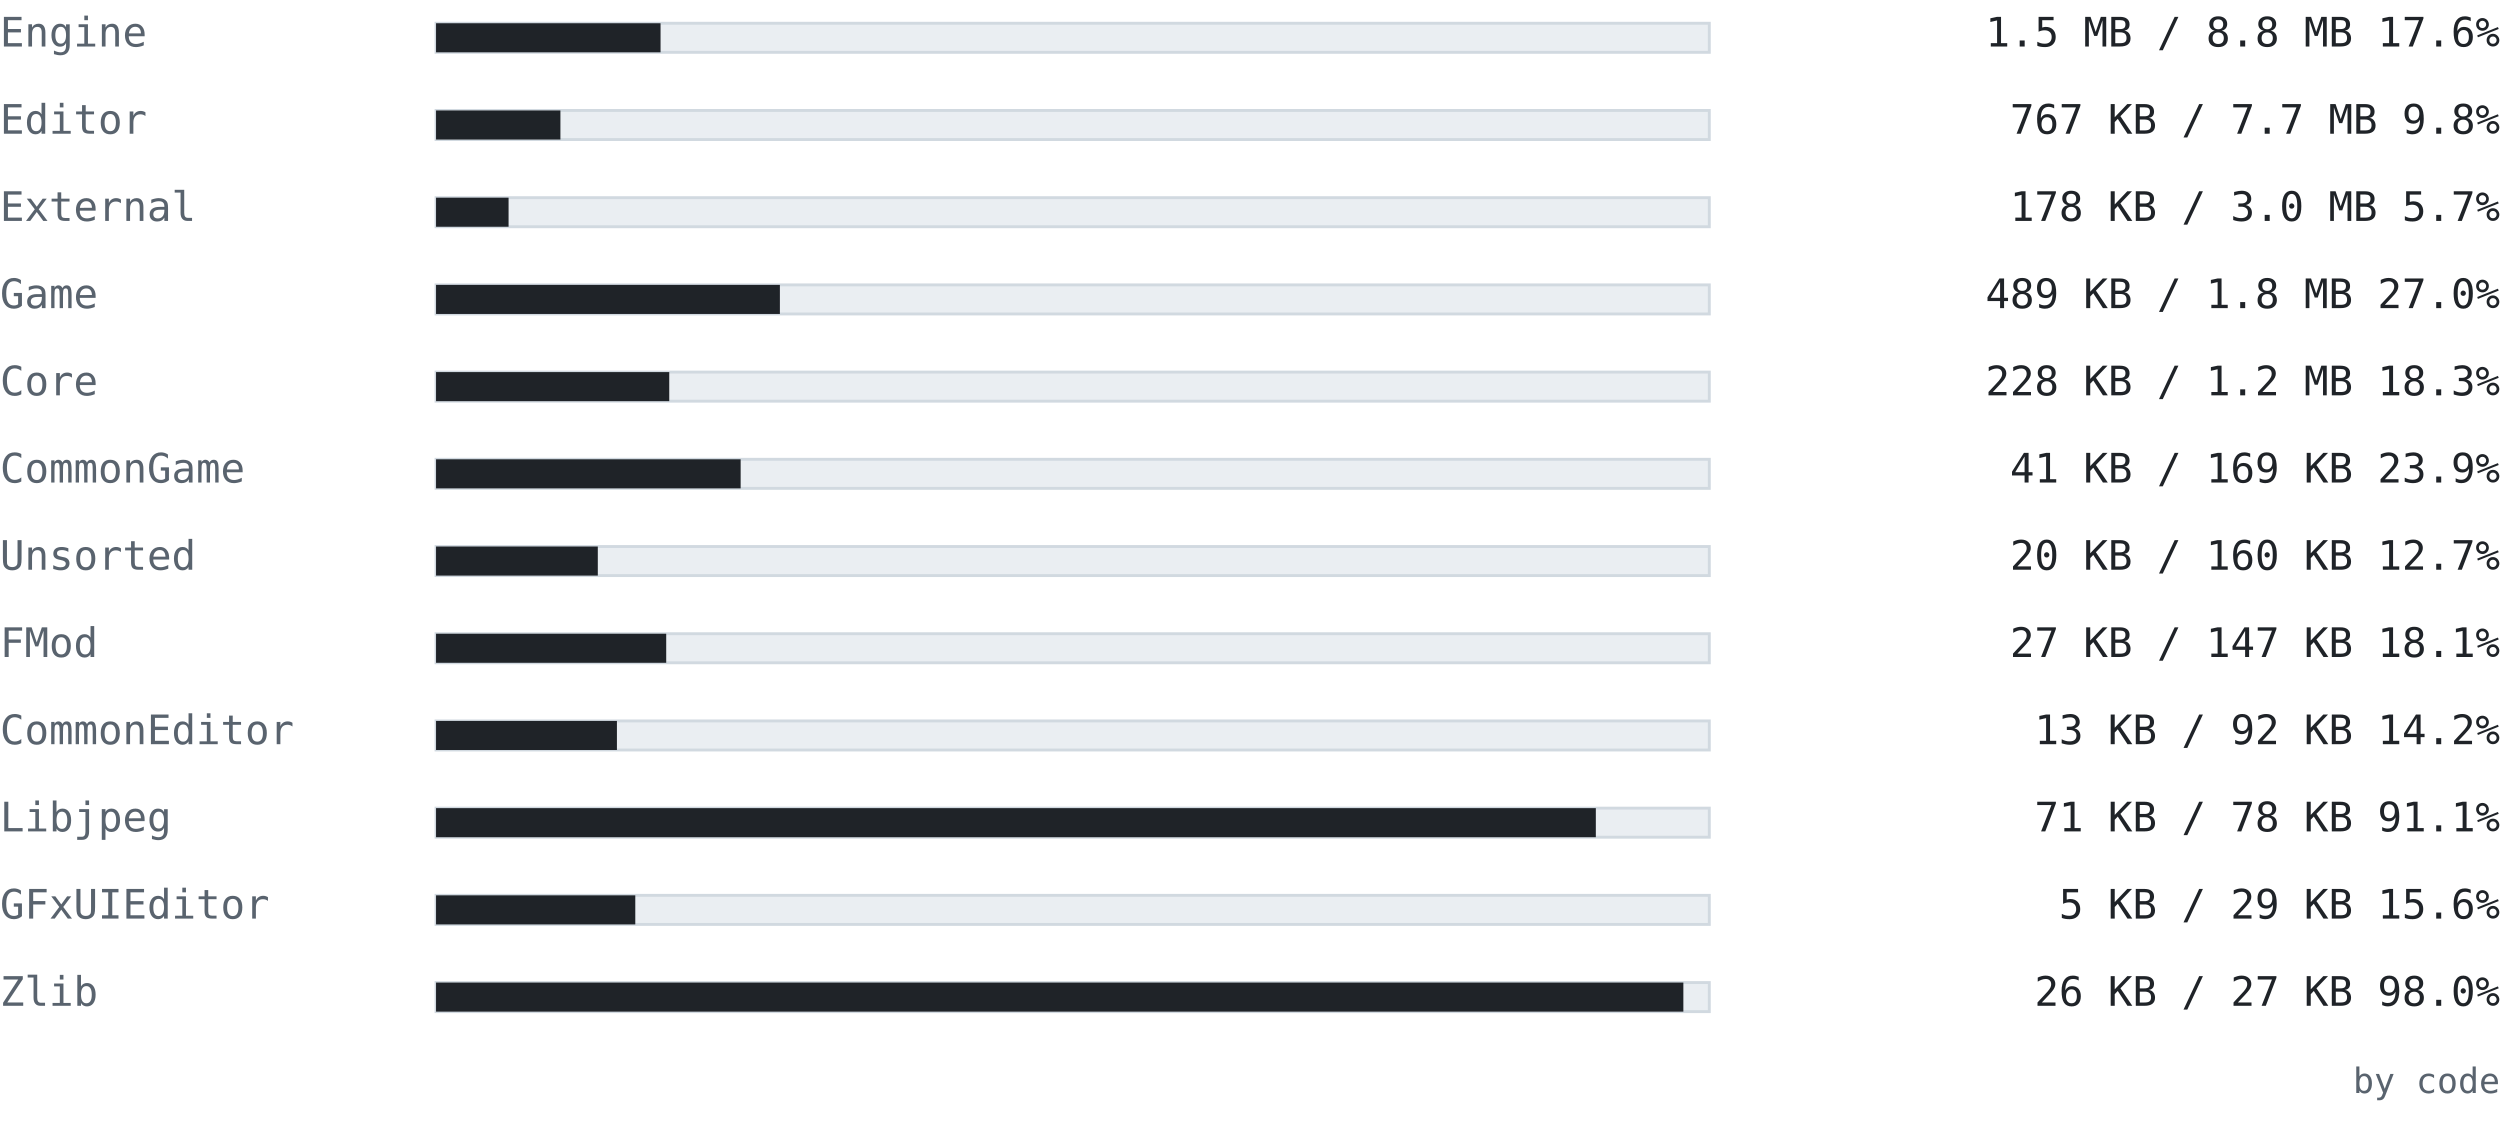
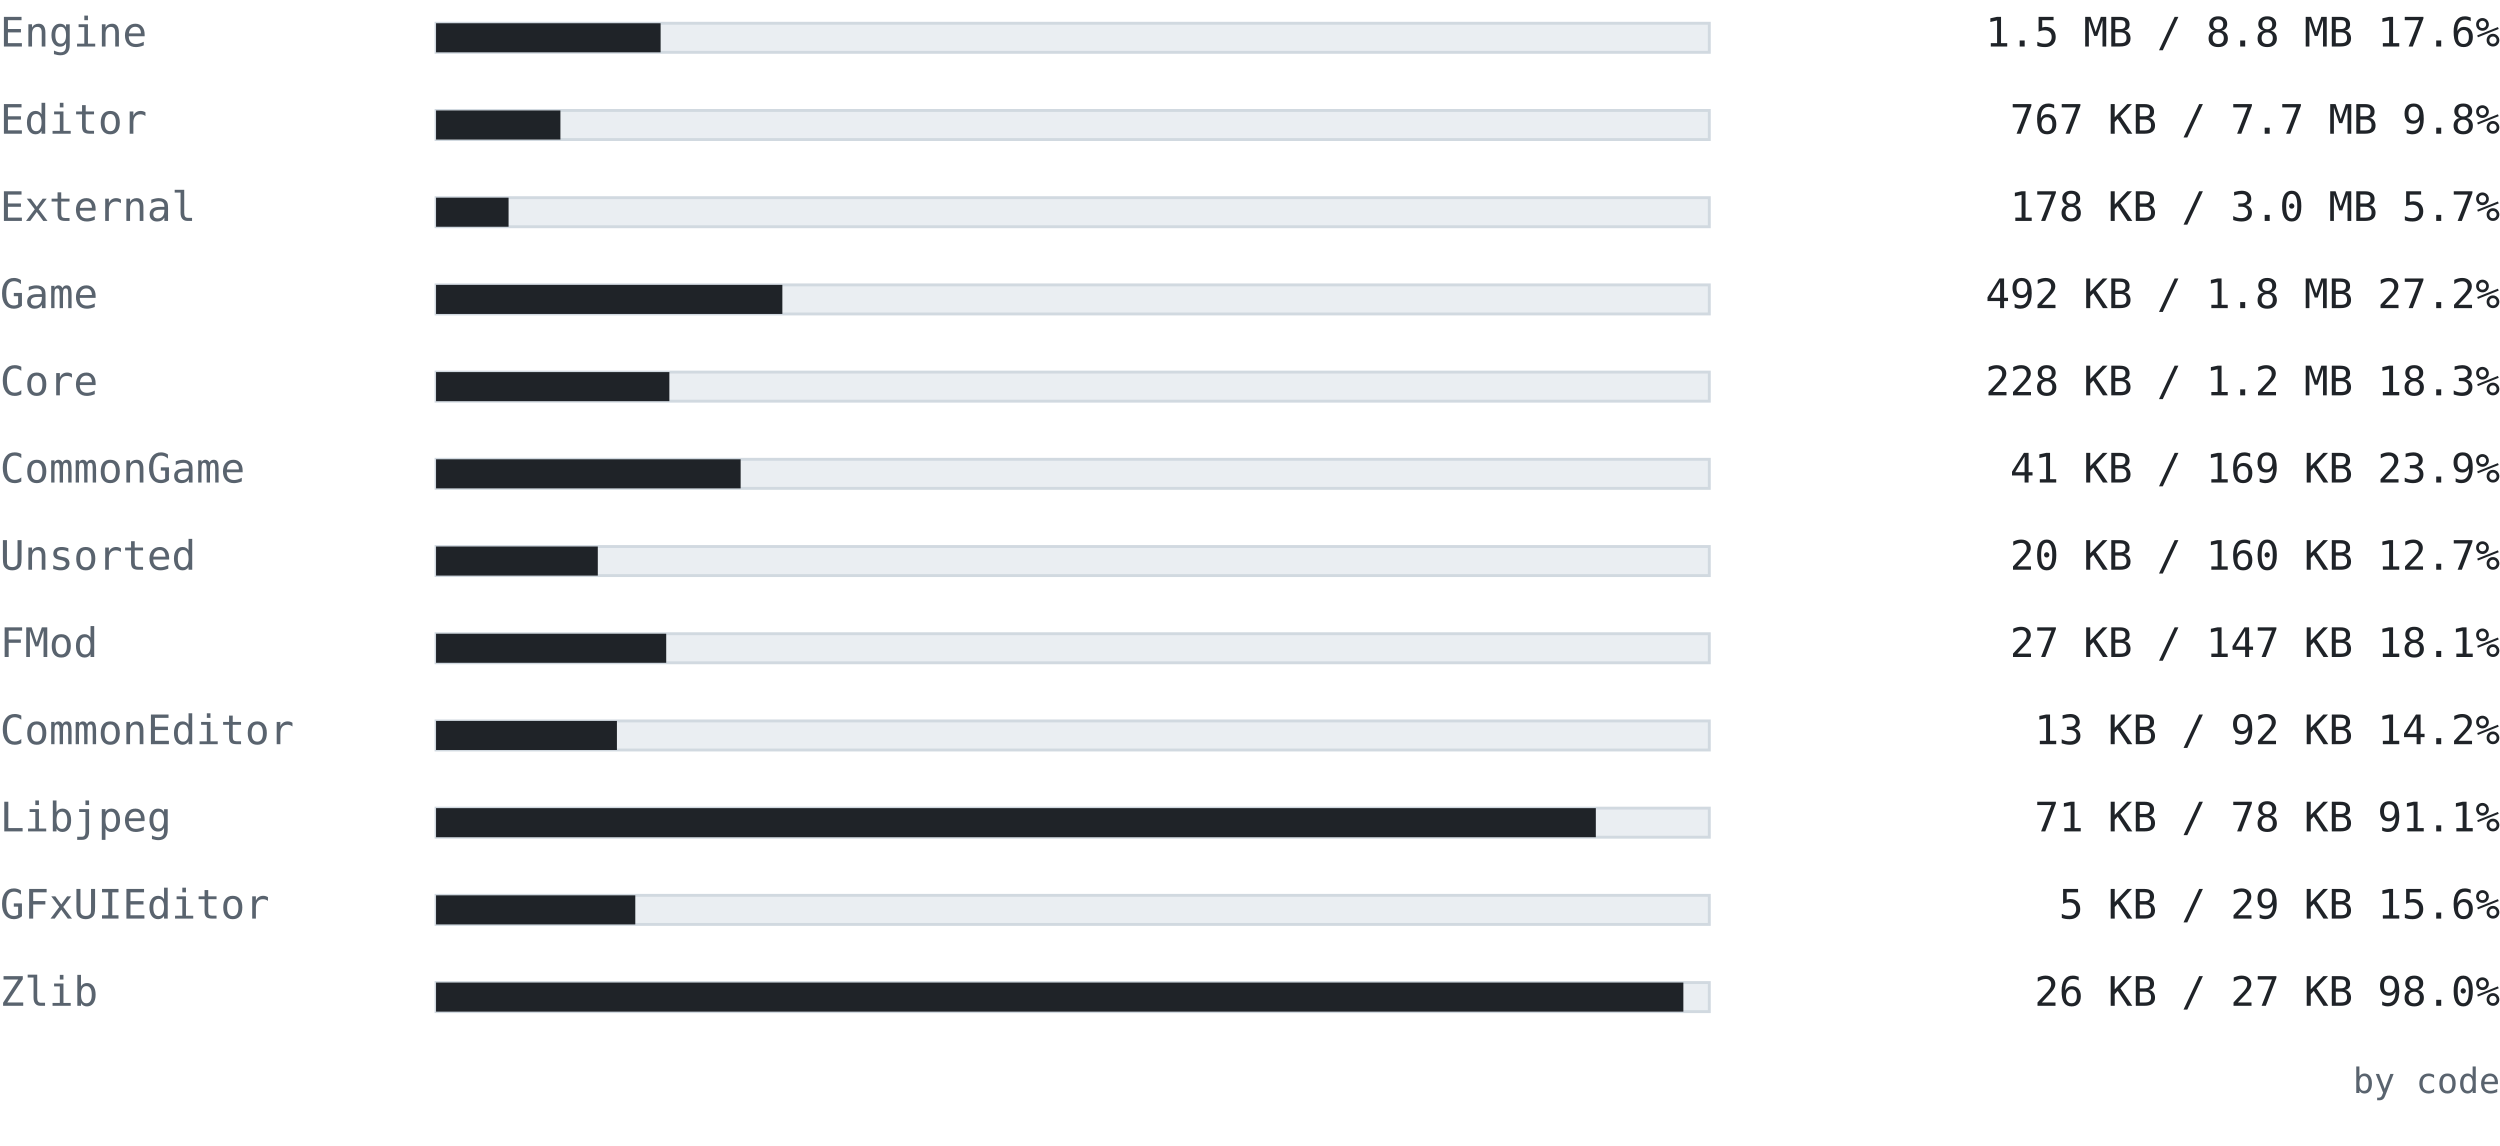
<svg xmlns="http://www.w3.org/2000/svg" width="860" height="394" viewBox="0 0 860 394" font-family="ui-monospace, SFMono-Regular, 'Cascadia Mono', Consolas, 'DejaVu Sans Mono', monospace">
  <text x="0" y="16" font-size="14" fill="#59636e" text-anchor="start" font-weight="normal">Engine</text>
  <rect x="150" y="8" width="438" height="10" fill="#eaeef2" stroke="#d1d9e0" />
-   <rect x="150" y="8" width="77.23" height="10" fill="#1f2328" />
+   <rect x="150" y="8" width="77.253" height="10" fill="#1f2328" />
  <text x="860" y="16" font-size="14" fill="#1f2328" text-anchor="end" font-weight="normal">1.5 MB / 8.8 MB  17.6%</text>
  <text x="0" y="46" font-size="14" fill="#59636e" text-anchor="start" font-weight="normal">Editor</text>
  <rect x="150" y="38" width="438" height="10" fill="#eaeef2" stroke="#d1d9e0" />
  <rect x="150" y="38" width="42.784" height="10" fill="#1f2328" />
  <text x="860" y="46" font-size="14" fill="#1f2328" text-anchor="end" font-weight="normal">767 KB / 7.7 MB  9.8%</text>
  <text x="0" y="76" font-size="14" fill="#59636e" text-anchor="start" font-weight="normal">External</text>
  <rect x="150" y="68" width="438" height="10" fill="#eaeef2" stroke="#d1d9e0" />
  <rect x="150" y="68" width="24.949" height="10" fill="#1f2328" />
  <text x="860" y="76" font-size="14" fill="#1f2328" text-anchor="end" font-weight="normal">178 KB / 3.0 MB  5.7%</text>
  <text x="0" y="106" font-size="14" fill="#59636e" text-anchor="start" font-weight="normal">Game</text>
  <rect x="150" y="98" width="438" height="10" fill="#eaeef2" stroke="#d1d9e0" />
-   <rect x="150" y="98" width="118.282" height="10" fill="#1f2328" />
-   <text x="860" y="106" font-size="14" fill="#1f2328" text-anchor="end" font-weight="normal">489 KB / 1.8 MB  27.0%</text>
+   <rect x="150" y="98" width="119.132" height="10" fill="#1f2328" />
+   <text x="860" y="106" font-size="14" fill="#1f2328" text-anchor="end" font-weight="normal">492 KB / 1.8 MB  27.2%</text>
  <text x="0" y="136" font-size="14" fill="#59636e" text-anchor="start" font-weight="normal">Core</text>
  <rect x="150" y="128" width="438" height="10" fill="#eaeef2" stroke="#d1d9e0" />
-   <rect x="150" y="128" width="80.222" height="10" fill="#1f2328" />
+   <rect x="150" y="128" width="80.261" height="10" fill="#1f2328" />
  <text x="860" y="136" font-size="14" fill="#1f2328" text-anchor="end" font-weight="normal">228 KB / 1.2 MB  18.3%</text>
  <text x="0" y="166" font-size="14" fill="#59636e" text-anchor="start" font-weight="normal">CommonGame</text>
  <rect x="150" y="158" width="438" height="10" fill="#eaeef2" stroke="#d1d9e0" />
  <rect x="150" y="158" width="104.783" height="10" fill="#1f2328" />
  <text x="860" y="166" font-size="14" fill="#1f2328" text-anchor="end" font-weight="normal">41 KB / 169 KB  23.9%</text>
  <text x="0" y="196" font-size="14" fill="#59636e" text-anchor="start" font-weight="normal">Unsorted</text>
  <rect x="150" y="188" width="438" height="10" fill="#eaeef2" stroke="#d1d9e0" />
  <rect x="150" y="188" width="55.645" height="10" fill="#1f2328" />
  <text x="860" y="196" font-size="14" fill="#1f2328" text-anchor="end" font-weight="normal">20 KB / 160 KB  12.7%</text>
  <text x="0" y="226" font-size="14" fill="#59636e" text-anchor="start" font-weight="normal">FMod</text>
  <rect x="150" y="218" width="438" height="10" fill="#eaeef2" stroke="#d1d9e0" />
  <rect x="150" y="218" width="79.178" height="10" fill="#1f2328" />
  <text x="860" y="226" font-size="14" fill="#1f2328" text-anchor="end" font-weight="normal">27 KB / 147 KB  18.1%</text>
  <text x="0" y="256" font-size="14" fill="#59636e" text-anchor="start" font-weight="normal">CommonEditor</text>
  <rect x="150" y="248" width="438" height="10" fill="#eaeef2" stroke="#d1d9e0" />
  <rect x="150" y="248" width="62.221" height="10" fill="#1f2328" />
  <text x="860" y="256" font-size="14" fill="#1f2328" text-anchor="end" font-weight="normal">13 KB / 92 KB  14.2%</text>
  <text x="0" y="286" font-size="14" fill="#59636e" text-anchor="start" font-weight="normal">Libjpeg</text>
  <rect x="150" y="278" width="438" height="10" fill="#eaeef2" stroke="#d1d9e0" />
  <rect x="150" y="278" width="398.965" height="10" fill="#1f2328" />
  <text x="860" y="286" font-size="14" fill="#1f2328" text-anchor="end" font-weight="normal">71 KB / 78 KB  91.1%</text>
  <text x="0" y="316" font-size="14" fill="#59636e" text-anchor="start" font-weight="normal">GFxUIEditor</text>
  <rect x="150" y="308" width="438" height="10" fill="#eaeef2" stroke="#d1d9e0" />
  <rect x="150" y="308" width="68.539" height="10" fill="#1f2328" />
  <text x="860" y="316" font-size="14" fill="#1f2328" text-anchor="end" font-weight="normal">5 KB / 29 KB  15.6%</text>
  <text x="0" y="346" font-size="14" fill="#59636e" text-anchor="start" font-weight="normal">Zlib</text>
  <rect x="150" y="338" width="438" height="10" fill="#eaeef2" stroke="#d1d9e0" />
  <rect x="150" y="338" width="429.075" height="10" fill="#1f2328" />
  <text x="860" y="346" font-size="14" fill="#1f2328" text-anchor="end" font-weight="normal">26 KB / 27 KB  98.0%</text>
  <text x="860" y="376" font-size="12" fill="#59636e" text-anchor="end" font-weight="normal">by code</text>
</svg>
